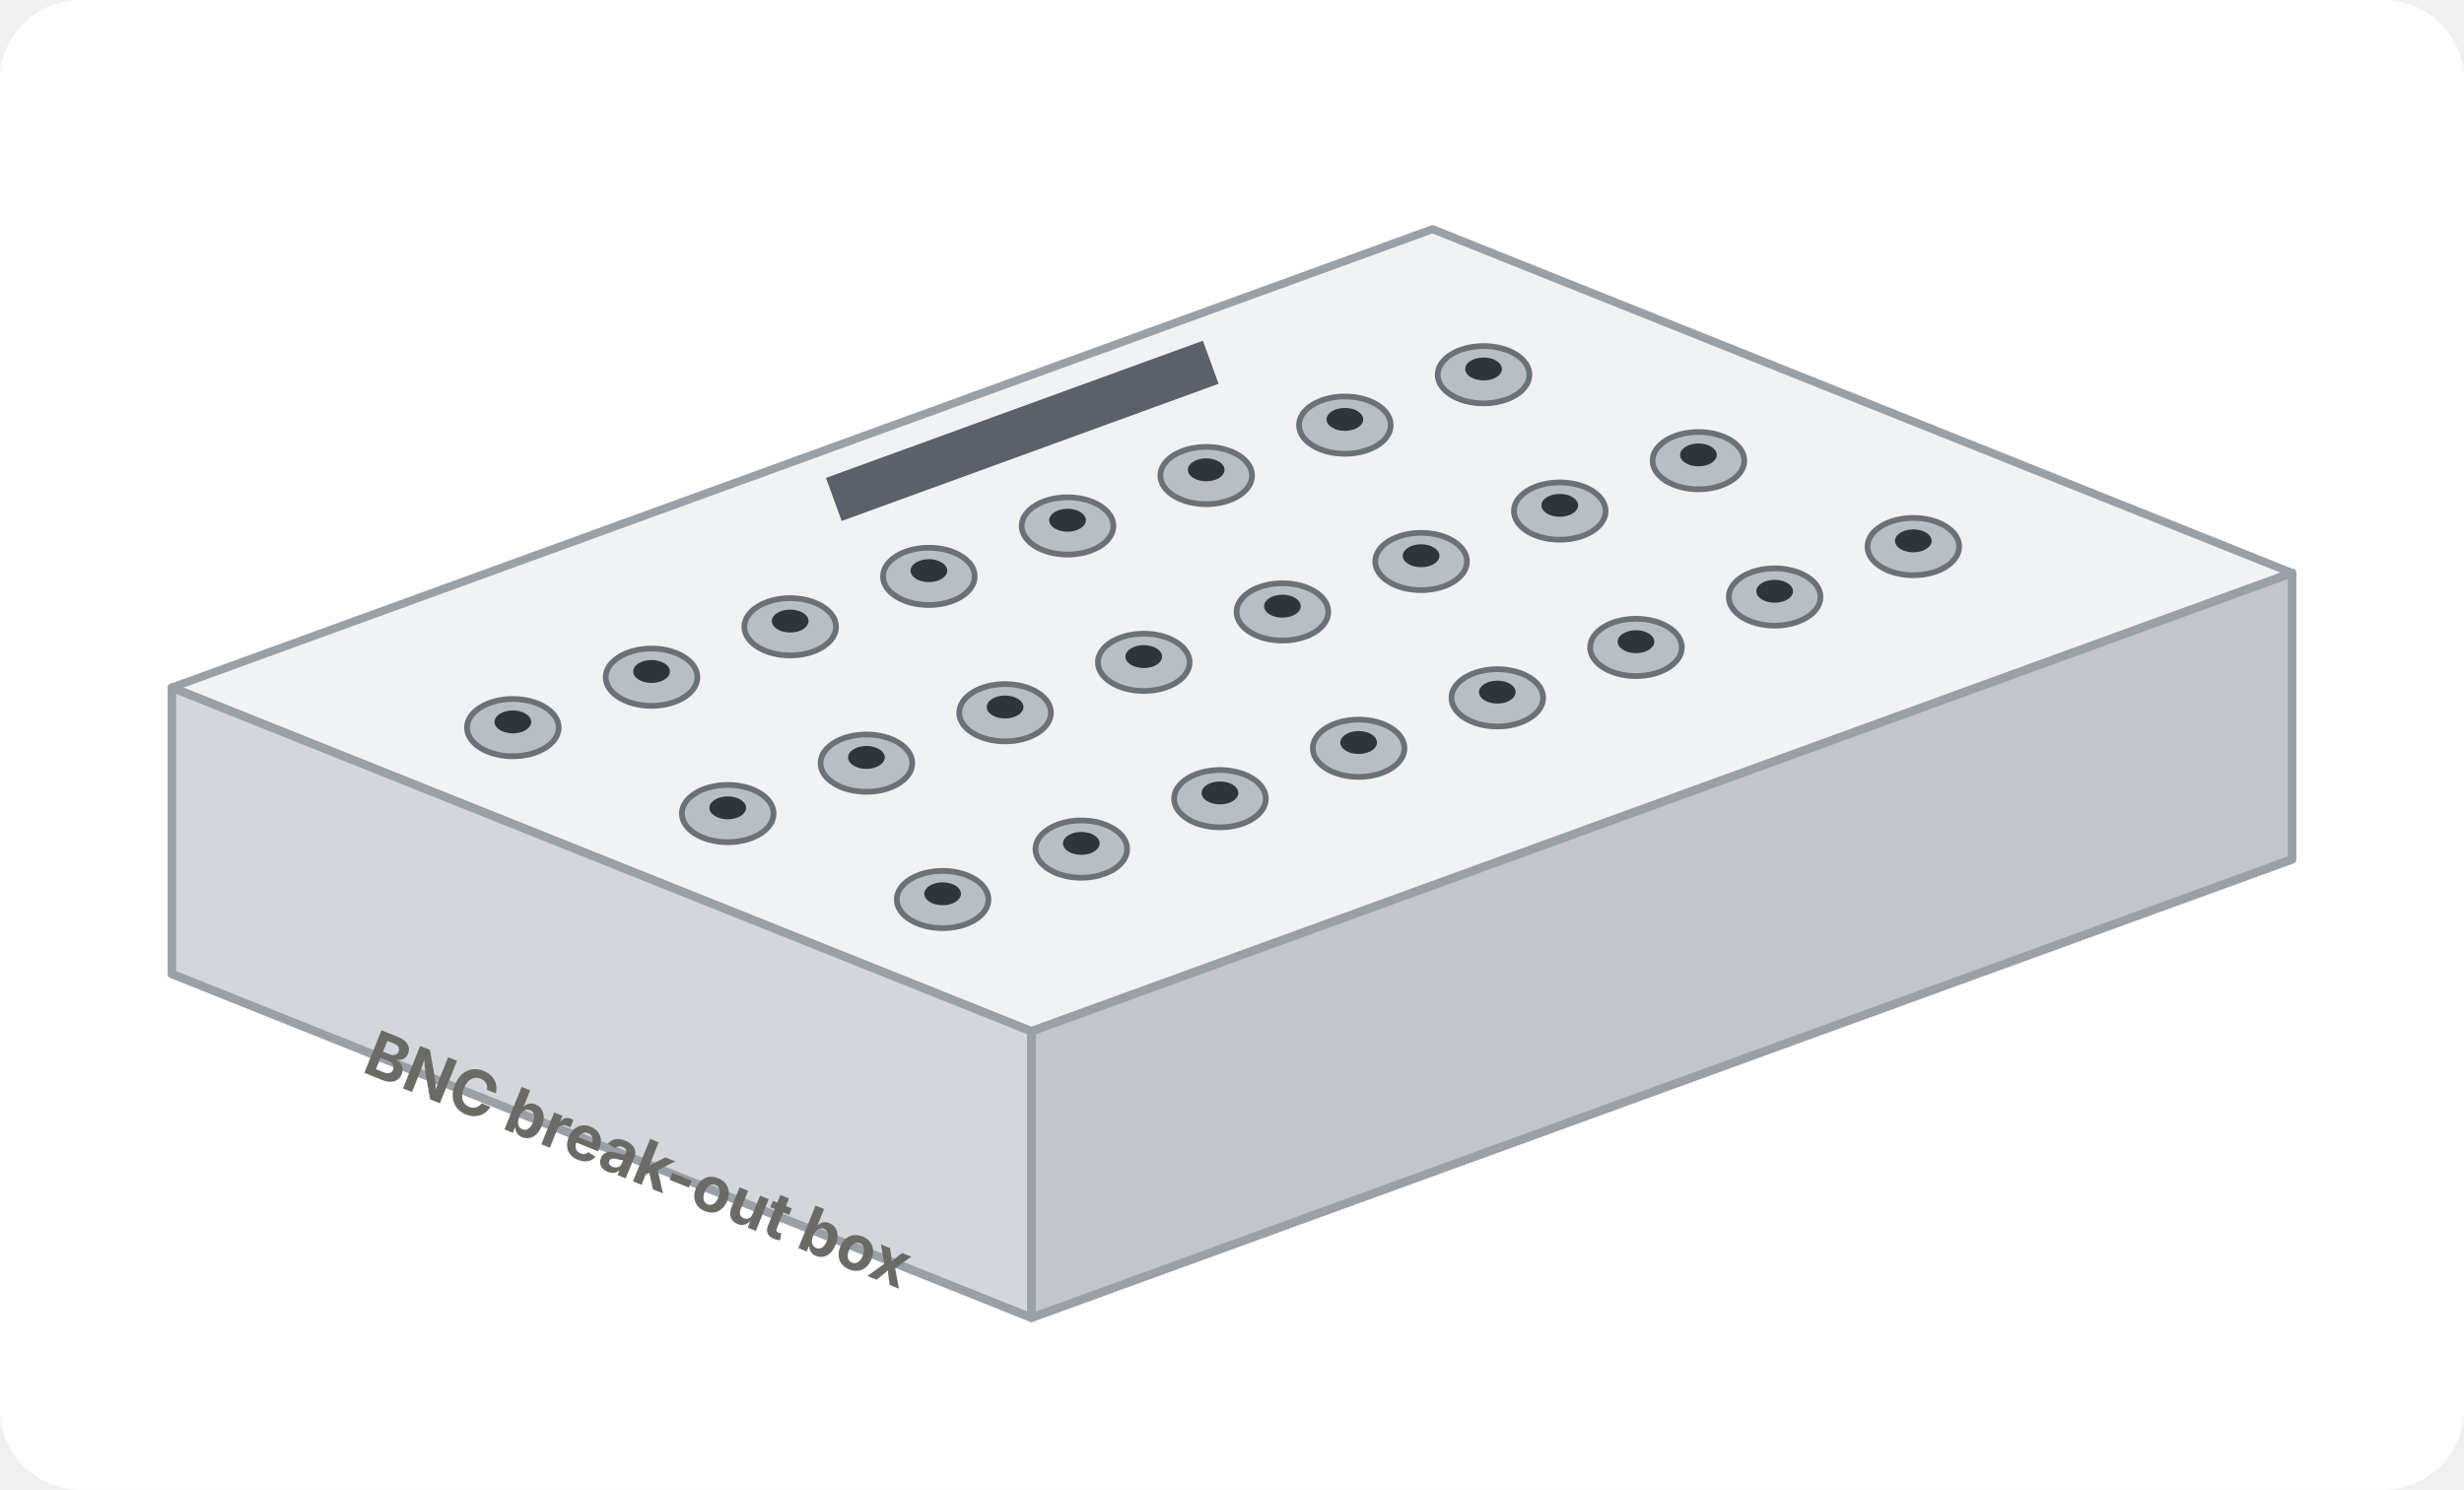
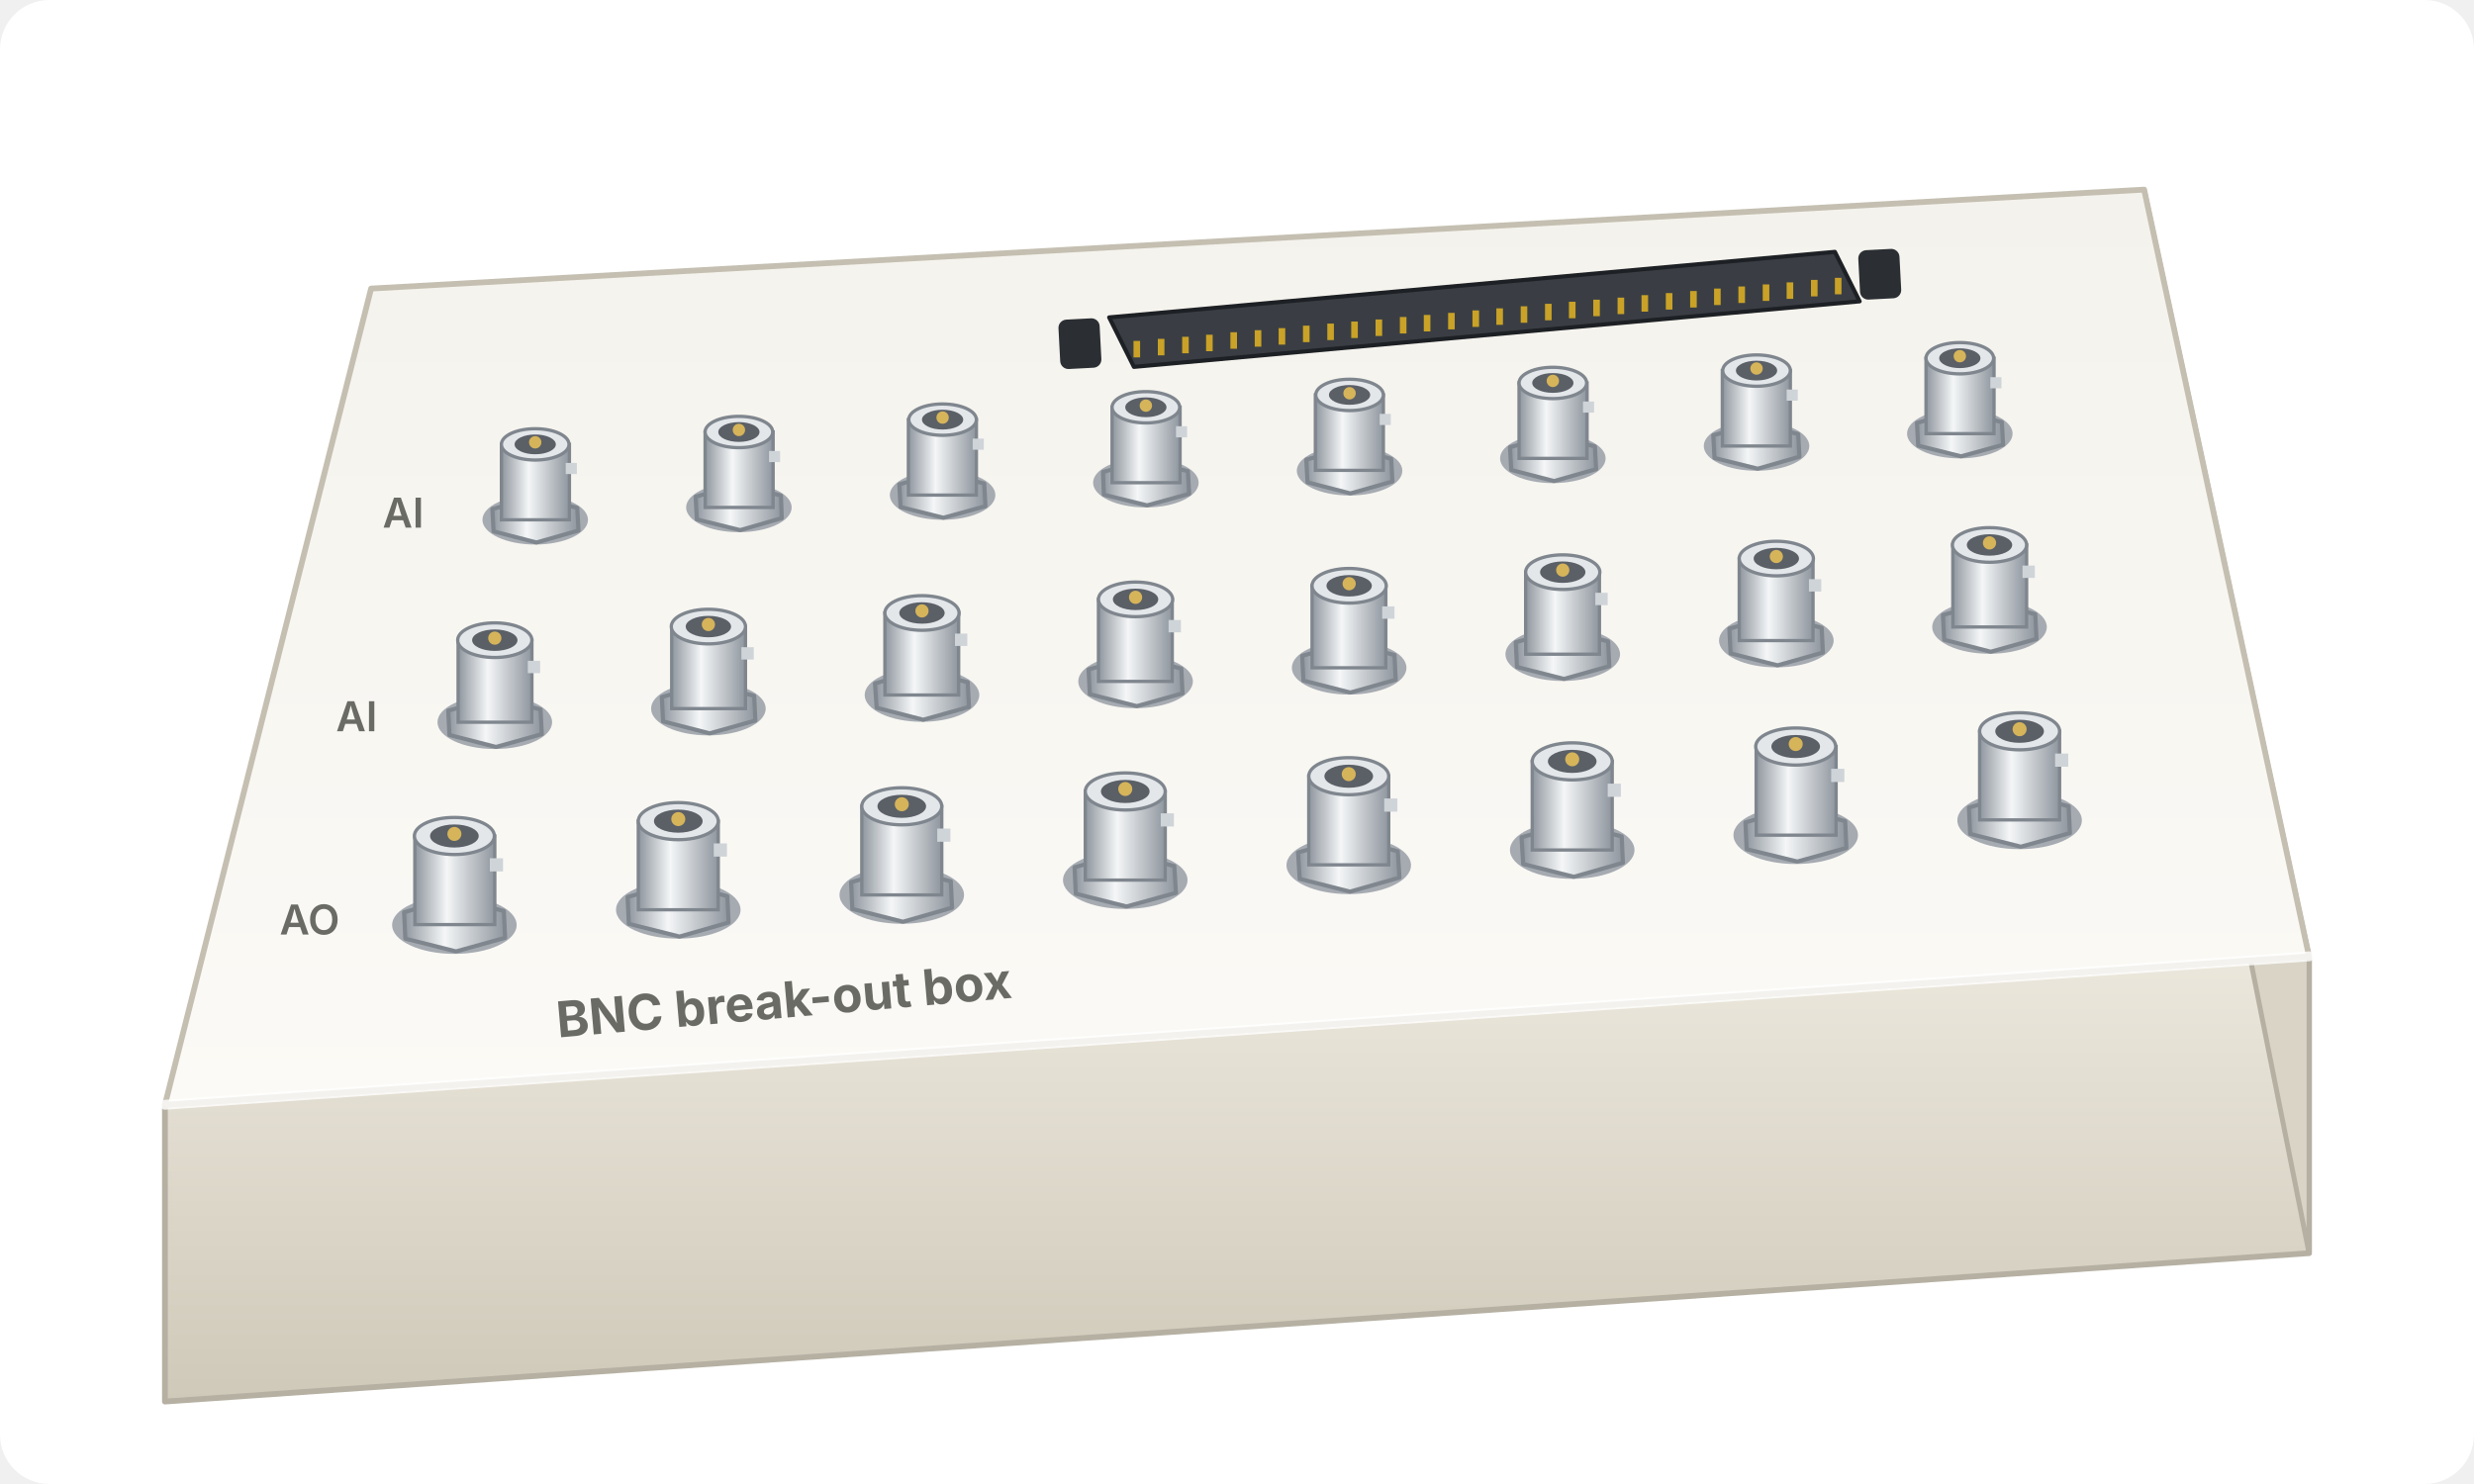
- <svg xmlns="http://www.w3.org/2000/svg" viewBox="0 0 430 260" width="430" height="260" font-family="Inter, 'Helvetica Neue', Helvetica, Arial, ui-sans-serif, system-ui, sans-serif">
-   <rect x="0" y="0" width="430" height="260" rx="14" fill="#ffffff" />
-   <path d="M30 120 L250 40 L400 100 L180 180 Z" fill="#f1f2f4" stroke="#9aa0a8" stroke-width="1.4" stroke-linejoin="round" stroke-linecap="round" />
-   <path d="M30 120 L180 180 L180 230 L30 170 Z" fill="#d3d6db" stroke="#9aa0a8" stroke-width="1.5" stroke-linejoin="round" stroke-linecap="round" />
-   <path d="M180 180 L400 100 L400 150 L180 230 Z" fill="#c2c6cc" stroke="#9aa0a8" stroke-width="1.5" stroke-linejoin="round" stroke-linecap="round" />
-   <ellipse cx="89.5" cy="127" rx="8" ry="5" fill="#b9bec5" stroke="#6b7179" />
-   <ellipse cx="89.5" cy="126" rx="3.2" ry="2" fill="#30353c" />
-   <ellipse cx="113.7" cy="118.2" rx="8" ry="5" fill="#b9bec5" stroke="#6b7179" />
-   <ellipse cx="113.7" cy="117.2" rx="3.2" ry="2" fill="#30353c" />
-   <ellipse cx="137.9" cy="109.4" rx="8" ry="5" fill="#b9bec5" stroke="#6b7179" />
-   <ellipse cx="137.9" cy="108.4" rx="3.2" ry="2" fill="#30353c" />
-   <ellipse cx="162.1" cy="100.6" rx="8" ry="5" fill="#b9bec5" stroke="#6b7179" />
-   <ellipse cx="162.1" cy="99.6" rx="3.2" ry="2" fill="#30353c" />
-   <ellipse cx="186.3" cy="91.8" rx="8" ry="5" fill="#b9bec5" stroke="#6b7179" />
-   <ellipse cx="186.3" cy="90.8" rx="3.2" ry="2" fill="#30353c" />
-   <ellipse cx="210.5" cy="83" rx="8" ry="5" fill="#b9bec5" stroke="#6b7179" />
-   <ellipse cx="210.5" cy="82" rx="3.2" ry="2" fill="#30353c" />
-   <ellipse cx="234.7" cy="74.2" rx="8" ry="5" fill="#b9bec5" stroke="#6b7179" />
-   <ellipse cx="234.7" cy="73.2" rx="3.2" ry="2" fill="#30353c" />
-   <ellipse cx="258.9" cy="65.4" rx="8" ry="5" fill="#b9bec5" stroke="#6b7179" />
-   <ellipse cx="258.9" cy="64.4" rx="3.2" ry="2" fill="#30353c" />
-   <ellipse cx="127" cy="142" rx="8" ry="5" fill="#b9bec5" stroke="#6b7179" />
-   <ellipse cx="127" cy="141" rx="3.2" ry="2" fill="#30353c" />
-   <ellipse cx="151.2" cy="133.2" rx="8" ry="5" fill="#b9bec5" stroke="#6b7179" />
-   <ellipse cx="151.2" cy="132.2" rx="3.2" ry="2" fill="#30353c" />
-   <ellipse cx="175.4" cy="124.4" rx="8" ry="5" fill="#b9bec5" stroke="#6b7179" />
-   <ellipse cx="175.4" cy="123.4" rx="3.2" ry="2" fill="#30353c" />
-   <ellipse cx="199.6" cy="115.6" rx="8" ry="5" fill="#b9bec5" stroke="#6b7179" />
-   <ellipse cx="199.6" cy="114.6" rx="3.2" ry="2" fill="#30353c" />
-   <ellipse cx="223.8" cy="106.8" rx="8" ry="5" fill="#b9bec5" stroke="#6b7179" />
-   <ellipse cx="223.8" cy="105.8" rx="3.2" ry="2" fill="#30353c" />
-   <ellipse cx="248" cy="98" rx="8" ry="5" fill="#b9bec5" stroke="#6b7179" />
-   <ellipse cx="248" cy="97" rx="3.2" ry="2" fill="#30353c" />
-   <ellipse cx="272.2" cy="89.2" rx="8" ry="5" fill="#b9bec5" stroke="#6b7179" />
-   <ellipse cx="272.2" cy="88.2" rx="3.2" ry="2" fill="#30353c" />
-   <ellipse cx="296.4" cy="80.4" rx="8" ry="5" fill="#b9bec5" stroke="#6b7179" />
-   <ellipse cx="296.4" cy="79.4" rx="3.2" ry="2" fill="#30353c" />
-   <ellipse cx="164.5" cy="157" rx="8" ry="5" fill="#b9bec5" stroke="#6b7179" />
-   <ellipse cx="164.5" cy="156" rx="3.2" ry="2" fill="#30353c" />
-   <ellipse cx="188.7" cy="148.2" rx="8" ry="5" fill="#b9bec5" stroke="#6b7179" />
-   <ellipse cx="188.7" cy="147.2" rx="3.2" ry="2" fill="#30353c" />
-   <ellipse cx="212.9" cy="139.4" rx="8" ry="5" fill="#b9bec5" stroke="#6b7179" />
-   <ellipse cx="212.9" cy="138.4" rx="3.2" ry="2" fill="#30353c" />
-   <ellipse cx="237.1" cy="130.6" rx="8" ry="5" fill="#b9bec5" stroke="#6b7179" />
-   <ellipse cx="237.1" cy="129.6" rx="3.2" ry="2" fill="#30353c" />
-   <ellipse cx="261.3" cy="121.8" rx="8" ry="5" fill="#b9bec5" stroke="#6b7179" />
-   <ellipse cx="261.3" cy="120.8" rx="3.2" ry="2" fill="#30353c" />
-   <ellipse cx="285.5" cy="113" rx="8" ry="5" fill="#b9bec5" stroke="#6b7179" />
-   <ellipse cx="285.5" cy="112" rx="3.2" ry="2" fill="#30353c" />
-   <ellipse cx="309.7" cy="104.2" rx="8" ry="5" fill="#b9bec5" stroke="#6b7179" />
-   <ellipse cx="309.7" cy="103.2" rx="3.2" ry="2" fill="#30353c" />
-   <ellipse cx="333.9" cy="95.4" rx="8" ry="5" fill="#b9bec5" stroke="#6b7179" />
-   <ellipse cx="333.9" cy="94.4" rx="3.2" ry="2" fill="#30353c" />
-   <rect x="143.4" y="71.2" width="70" height="8" fill="#5a616b" transform="rotate(-20 178.4 75.2)" />
-   <text x="110" y="206" text-anchor="middle" font-size="11" font-weight="700" fill="#6b6b66" transform="rotate(22 110 206)">BNC break-out box</text>
+ <svg xmlns="http://www.w3.org/2000/svg" viewBox="0 0 600 360" width="600" height="360" font-family="Inter, 'Helvetica Neue', Helvetica, Arial, ui-sans-serif, system-ui, sans-serif">
+   <defs>
+     <linearGradient id="boxt" x1="0" y1="0" x2="0" y2="1">
+       <stop offset="0" stop-color="#f4f2ec" />
+       <stop offset="1" stop-color="#fbfaf6" />
+     </linearGradient>
+     <linearGradient id="boxf" x1="0" y1="0" x2="0" y2="1">
+       <stop offset="0" stop-color="#ebe7dc" />
+       <stop offset="1" stop-color="#cfc9b9" />
+     </linearGradient>
+     <linearGradient id="bncv" x1="0" y1="0" x2="1" y2="0">
+       <stop offset="0" stop-color="#8f969e" />
+       <stop offset=".4" stop-color="#f4f6f7" />
+       <stop offset="1" stop-color="#8f969e" />
+     </linearGradient>
+   </defs>
+   <rect width="600" height="360" rx="12" fill="#ffffff" />
+   <path d="M40 268 L560 232 L560 304 L40 340 Z" fill="url(#boxf)" stroke="#b5b0a2" stroke-width="1.4" stroke-linejoin="round" />
+   <path d="M520 46 L560 232 L560 304 L520 103.6 Z" fill="#d9d4c6" stroke="#b5b0a2" stroke-width="1.2" stroke-linejoin="round" />
+   <path d="M90 70 L520 46 L560 232 L40 268 Z" fill="url(#boxt)" stroke="#c4bfb1" stroke-width="1.4" stroke-linejoin="round" />
+   <path d="M40 268 L560 232" fill="none" stroke="#ffffff" stroke-width="2.4" stroke-linecap="round" stroke-linejoin="round" opacity=".8" />
+   <path d="M269 77 L445 61.1 L451 73.1 L275 89 Z" fill="#3a3e44" stroke="#1d2024" stroke-width="1" stroke-linejoin="round" />
+   <rect x="274.9" y="82.7" width="1.6" height="4" fill="#c9a227" />
+   <rect x="280.8" y="82.2" width="1.6" height="4" fill="#c9a227" />
+   <rect x="286.7" y="81.7" width="1.6" height="4" fill="#c9a227" />
+   <rect x="292.5" y="81.2" width="1.6" height="4" fill="#c9a227" />
+   <rect x="298.4" y="80.6" width="1.6" height="4" fill="#c9a227" />
+   <rect x="304.3" y="80.1" width="1.6" height="4" fill="#c9a227" />
+   <rect x="310.1" y="79.6" width="1.6" height="4" fill="#c9a227" />
+   <rect x="316" y="79" width="1.6" height="4" fill="#c9a227" />
+   <rect x="321.9" y="78.5" width="1.6" height="4" fill="#c9a227" />
+   <rect x="327.7" y="78" width="1.6" height="4" fill="#c9a227" />
+   <rect x="333.6" y="77.5" width="1.6" height="4" fill="#c9a227" />
+   <rect x="339.5" y="76.9" width="1.6" height="4" fill="#c9a227" />
+   <rect x="345.3" y="76.4" width="1.6" height="4" fill="#c9a227" />
+   <rect x="351.2" y="75.9" width="1.6" height="4" fill="#c9a227" />
+   <rect x="357.1" y="75.3" width="1.6" height="4" fill="#c9a227" />
+   <rect x="362.9" y="74.8" width="1.6" height="4" fill="#c9a227" />
+   <rect x="368.8" y="74.3" width="1.6" height="4" fill="#c9a227" />
+   <rect x="374.7" y="73.7" width="1.6" height="4" fill="#c9a227" />
+   <rect x="380.5" y="73.2" width="1.6" height="4" fill="#c9a227" />
+   <rect x="386.4" y="72.7" width="1.6" height="4" fill="#c9a227" />
+   <rect x="392.3" y="72.2" width="1.6" height="4" fill="#c9a227" />
+   <rect x="398.1" y="71.6" width="1.6" height="4" fill="#c9a227" />
+   <rect x="404" y="71.1" width="1.6" height="4" fill="#c9a227" />
+   <rect x="409.9" y="70.6" width="1.6" height="4" fill="#c9a227" />
+   <rect x="415.7" y="70" width="1.6" height="4" fill="#c9a227" />
+   <rect x="421.6" y="69.5" width="1.6" height="4" fill="#c9a227" />
+   <rect x="427.5" y="69" width="1.6" height="4" fill="#c9a227" />
+   <rect x="433.3" y="68.5" width="1.6" height="4" fill="#c9a227" />
+   <rect x="439.2" y="67.9" width="1.6" height="4" fill="#c9a227" />
+   <rect x="445" y="67.4" width="1.6" height="4" fill="#c9a227" />
+   <rect x="257" y="77" width="10" height="12" rx="2" fill="#2b2f34" transform="rotate(-3 269 85)" />
+   <rect x="451" y="61.1" width="10" height="12" rx="2" fill="#2b2f34" transform="rotate(-3 445 69.1)" />
+   <ellipse cx="129.8" cy="126.1" rx="12.8" ry="6" fill="#a6abb2" />
+   <path d="M140.3 128.7 L130.1 131.6 L119.7 128.9 L119.4 123.5 L129.6 120.6 L140 123.2 Z" fill="url(#bncv)" stroke="#7f868e" stroke-width="1" stroke-linejoin="round" />
+   <rect x="121.6" y="107.8" width="16.5" height="18.3" fill="url(#bncv)" stroke="#7f868e" stroke-width=".8" />
+   <ellipse cx="129.8" cy="107.8" rx="8.2" ry="3.8" fill="#e4e7ea" stroke="#7f868e" stroke-width=".8" />
+   <ellipse cx="129.8" cy="107.8" rx="5" ry="2.4" fill="#5b6067" />
+   <circle cx="129.8" cy="107.3" r="1.5" fill="#d6b45a" />
+   <rect x="137.2" y="112.3" width="2.7" height="2.7" fill="#cfd4d9" />
+   <ellipse cx="179.2" cy="123.1" rx="12.8" ry="6" fill="#a6abb2" />
+   <path d="M189.6 125.7 L179.5 128.6 L169 126 L168.7 120.5 L178.9 117.6 L189.4 120.2 Z" fill="url(#bncv)" stroke="#7f868e" stroke-width="1" stroke-linejoin="round" />
+   <rect x="171" y="104.8" width="16.5" height="18.3" fill="url(#bncv)" stroke="#7f868e" stroke-width=".8" />
+   <ellipse cx="179.2" cy="104.8" rx="8.2" ry="3.8" fill="#e4e7ea" stroke="#7f868e" stroke-width=".8" />
+   <ellipse cx="179.2" cy="104.8" rx="5" ry="2.4" fill="#5b6067" />
+   <circle cx="179.2" cy="104.3" r="1.5" fill="#d6b45a" />
+   <rect x="186.5" y="109.4" width="2.7" height="2.7" fill="#cfd4d9" />
+   <ellipse cx="228.6" cy="120.1" rx="12.8" ry="6" fill="#a6abb2" />
+   <path d="M239 122.8 L228.8 125.6 L218.4 123 L218.1 117.5 L228.3 114.6 L238.7 117.3 Z" fill="url(#bncv)" stroke="#7f868e" stroke-width="1" stroke-linejoin="round" />
+   <rect x="220.3" y="101.8" width="16.5" height="18.3" fill="url(#bncv)" stroke="#7f868e" stroke-width=".8" />
+   <ellipse cx="228.6" cy="101.8" rx="8.2" ry="3.8" fill="#e4e7ea" stroke="#7f868e" stroke-width=".8" />
+   <ellipse cx="228.6" cy="101.8" rx="5" ry="2.4" fill="#5b6067" />
+   <circle cx="228.6" cy="101.3" r="1.5" fill="#d6b45a" />
+   <rect x="235.9" y="106.4" width="2.7" height="2.7" fill="#cfd4d9" />
+   <ellipse cx="277.9" cy="117.1" rx="12.8" ry="6" fill="#a6abb2" />
+   <path d="M288.4 119.8 L278.2 122.6 L267.7 120 L267.5 114.5 L277.6 111.7 L288.1 114.3 Z" fill="url(#bncv)" stroke="#7f868e" stroke-width="1" stroke-linejoin="round" />
+   <rect x="269.7" y="98.8" width="16.5" height="18.3" fill="url(#bncv)" stroke="#7f868e" stroke-width=".8" />
+   <ellipse cx="277.9" cy="98.8" rx="8.2" ry="3.8" fill="#e4e7ea" stroke="#7f868e" stroke-width=".8" />
+   <ellipse cx="277.9" cy="98.8" rx="5" ry="2.4" fill="#5b6067" />
+   <circle cx="277.9" cy="98.4" r="1.5" fill="#d6b45a" />
+   <rect x="285.2" y="103.4" width="2.7" height="2.7" fill="#cfd4d9" />
+   <ellipse cx="327.3" cy="114.2" rx="12.8" ry="6" fill="#a6abb2" />
+   <path d="M337.7 116.8 L327.5 119.7 L317.1 117 L316.8 111.5 L327 108.7 L337.4 111.3 Z" fill="url(#bncv)" stroke="#7f868e" stroke-width="1" stroke-linejoin="round" />
+   <rect x="319" y="95.8" width="16.5" height="18.3" fill="url(#bncv)" stroke="#7f868e" stroke-width=".8" />
+   <ellipse cx="327.3" cy="95.8" rx="8.2" ry="3.8" fill="#e4e7ea" stroke="#7f868e" stroke-width=".8" />
+   <ellipse cx="327.3" cy="95.8" rx="5" ry="2.4" fill="#5b6067" />
+   <circle cx="327.3" cy="95.4" r="1.5" fill="#d6b45a" />
+   <rect x="334.6" y="100.4" width="2.7" height="2.7" fill="#cfd4d9" />
+   <ellipse cx="376.6" cy="111.2" rx="12.8" ry="6" fill="#a6abb2" />
+   <path d="M387.1 113.8 L376.9 116.7 L366.5 114 L366.2 108.5 L376.3 105.7 L386.8 108.3 Z" fill="url(#bncv)" stroke="#7f868e" stroke-width="1" stroke-linejoin="round" />
+   <rect x="368.4" y="92.9" width="16.5" height="18.3" fill="url(#bncv)" stroke="#7f868e" stroke-width=".8" />
+   <ellipse cx="376.6" cy="92.9" rx="8.2" ry="3.8" fill="#e4e7ea" stroke="#7f868e" stroke-width=".8" />
+   <ellipse cx="376.6" cy="92.9" rx="5" ry="2.4" fill="#5b6067" />
+   <circle cx="376.6" cy="92.4" r="1.5" fill="#d6b45a" />
+   <rect x="383.9" y="97.4" width="2.7" height="2.7" fill="#cfd4d9" />
+   <ellipse cx="426" cy="108.2" rx="12.8" ry="6" fill="#a6abb2" />
+   <path d="M436.4 110.8 L426.3 113.7 L415.8 111.1 L415.5 105.6 L425.7 102.7 L436.1 105.3 Z" fill="url(#bncv)" stroke="#7f868e" stroke-width="1" stroke-linejoin="round" />
+   <rect x="417.7" y="89.9" width="16.5" height="18.3" fill="url(#bncv)" stroke="#7f868e" stroke-width=".8" />
+   <ellipse cx="426" cy="89.9" rx="8.2" ry="3.8" fill="#e4e7ea" stroke="#7f868e" stroke-width=".8" />
+   <ellipse cx="426" cy="89.9" rx="5" ry="2.4" fill="#5b6067" />
+   <circle cx="426" cy="89.4" r="1.5" fill="#d6b45a" />
+   <rect x="433.3" y="94.5" width="2.7" height="2.7" fill="#cfd4d9" />
+   <ellipse cx="475.3" cy="105.2" rx="12.8" ry="6" fill="#a6abb2" />
+   <path d="M485.8 107.9 L475.6 110.7 L465.2 108.1 L464.9 102.6 L475.1 99.7 L485.5 102.4 Z" fill="url(#bncv)" stroke="#7f868e" stroke-width="1" stroke-linejoin="round" />
+   <rect x="467.1" y="86.9" width="16.5" height="18.3" fill="url(#bncv)" stroke="#7f868e" stroke-width=".8" />
+   <ellipse cx="475.3" cy="86.9" rx="8.2" ry="3.8" fill="#e4e7ea" stroke="#7f868e" stroke-width=".8" />
+   <ellipse cx="475.3" cy="86.9" rx="5" ry="2.4" fill="#5b6067" />
+   <circle cx="475.3" cy="86.4" r="1.5" fill="#d6b45a" />
+   <rect x="482.7" y="91.5" width="2.7" height="2.7" fill="#cfd4d9" />
+   <ellipse cx="120" cy="175.2" rx="13.9" ry="6.5" fill="#a6abb2" />
+   <path d="M131.4 178.1 L120.3 181.2 L109 178.3 L108.7 172.4 L119.7 169.3 L131.1 172.1 Z" fill="url(#bncv)" stroke="#7f868e" stroke-width="1" stroke-linejoin="round" />
+   <rect x="111.1" y="155.3" width="17.9" height="19.9" fill="url(#bncv)" stroke="#7f868e" stroke-width=".8" />
+   <ellipse cx="120" cy="155.3" rx="9" ry="4.2" fill="#e4e7ea" stroke="#7f868e" stroke-width=".8" />
+   <ellipse cx="120" cy="155.3" rx="5.5" ry="2.6" fill="#5b6067" />
+   <circle cx="120" cy="154.8" r="1.6" fill="#d6b45a" />
+   <rect x="128" y="160.3" width="3" height="3" fill="#cfd4d9" />
+   <ellipse cx="171.8" cy="171.9" rx="13.9" ry="6.5" fill="#a6abb2" />
+   <path d="M183.2 174.8 L172.1 177.9 L160.8 175 L160.5 169.1 L171.5 165.9 L182.9 168.8 Z" fill="url(#bncv)" stroke="#7f868e" stroke-width="1" stroke-linejoin="round" />
+   <rect x="162.9" y="152" width="17.9" height="19.9" fill="url(#bncv)" stroke="#7f868e" stroke-width=".8" />
+   <ellipse cx="171.8" cy="152" rx="9" ry="4.2" fill="#e4e7ea" stroke="#7f868e" stroke-width=".8" />
+   <ellipse cx="171.8" cy="152" rx="5.5" ry="2.6" fill="#5b6067" />
+   <circle cx="171.8" cy="151.5" r="1.6" fill="#d6b45a" />
+   <rect x="179.8" y="157" width="3" height="3" fill="#cfd4d9" />
+   <ellipse cx="223.6" cy="168.6" rx="13.9" ry="6.5" fill="#a6abb2" />
+   <path d="M235 171.5 L223.9 174.6 L212.6 171.7 L212.2 165.8 L223.3 162.6 L234.7 165.5 Z" fill="url(#bncv)" stroke="#7f868e" stroke-width="1" stroke-linejoin="round" />
+   <rect x="214.6" y="148.7" width="17.9" height="19.9" fill="url(#bncv)" stroke="#7f868e" stroke-width=".8" />
+   <ellipse cx="223.6" cy="148.7" rx="9" ry="4.2" fill="#e4e7ea" stroke="#7f868e" stroke-width=".8" />
+   <ellipse cx="223.6" cy="148.7" rx="5.5" ry="2.6" fill="#5b6067" />
+   <circle cx="223.6" cy="148.2" r="1.6" fill="#d6b45a" />
+   <rect x="231.6" y="153.7" width="3" height="3" fill="#cfd4d9" />
+   <ellipse cx="275.4" cy="165.3" rx="13.9" ry="6.5" fill="#a6abb2" />
+   <path d="M286.8 168.2 L275.7 171.3 L264.3 168.4 L264 162.4 L275.1 159.3 L286.5 162.2 Z" fill="url(#bncv)" stroke="#7f868e" stroke-width="1" stroke-linejoin="round" />
+   <rect x="266.4" y="145.4" width="17.9" height="19.9" fill="url(#bncv)" stroke="#7f868e" stroke-width=".8" />
+   <ellipse cx="275.4" cy="145.4" rx="9" ry="4.2" fill="#e4e7ea" stroke="#7f868e" stroke-width=".8" />
+   <ellipse cx="275.4" cy="145.4" rx="5.5" ry="2.6" fill="#5b6067" />
+   <circle cx="275.4" cy="144.9" r="1.6" fill="#d6b45a" />
+   <rect x="283.4" y="150.4" width="3" height="3" fill="#cfd4d9" />
+   <ellipse cx="327.2" cy="162" rx="13.9" ry="6.5" fill="#a6abb2" />
+   <path d="M338.5 164.9 L327.5 168 L316.1 165.1 L315.8 159.1 L326.9 156 L338.2 158.9 Z" fill="url(#bncv)" stroke="#7f868e" stroke-width="1" stroke-linejoin="round" />
+   <rect x="318.2" y="142.1" width="17.9" height="19.9" fill="url(#bncv)" stroke="#7f868e" stroke-width=".8" />
+   <ellipse cx="327.2" cy="142.1" rx="9" ry="4.2" fill="#e4e7ea" stroke="#7f868e" stroke-width=".8" />
+   <ellipse cx="327.2" cy="142.1" rx="5.5" ry="2.6" fill="#5b6067" />
+   <circle cx="327.2" cy="141.6" r="1.6" fill="#d6b45a" />
+   <rect x="335.2" y="147.1" width="3" height="3" fill="#cfd4d9" />
+   <ellipse cx="379" cy="158.7" rx="13.9" ry="6.5" fill="#a6abb2" />
+   <path d="M390.3 161.6 L379.3 164.7 L367.9 161.8 L367.6 155.8 L378.7 152.7 L390 155.6 Z" fill="url(#bncv)" stroke="#7f868e" stroke-width="1" stroke-linejoin="round" />
+   <rect x="370" y="138.8" width="17.9" height="19.9" fill="url(#bncv)" stroke="#7f868e" stroke-width=".8" />
+   <ellipse cx="379" cy="138.8" rx="9" ry="4.2" fill="#e4e7ea" stroke="#7f868e" stroke-width=".8" />
+   <ellipse cx="379" cy="138.8" rx="5.5" ry="2.6" fill="#5b6067" />
+   <circle cx="379" cy="138.3" r="1.6" fill="#d6b45a" />
+   <rect x="386.9" y="143.8" width="3" height="3" fill="#cfd4d9" />
+   <ellipse cx="430.8" cy="155.4" rx="13.9" ry="6.5" fill="#a6abb2" />
+   <path d="M442.1 158.3 L431.1 161.4 L419.7 158.5 L419.4 152.5 L430.5 149.4 L441.8 152.3 Z" fill="url(#bncv)" stroke="#7f868e" stroke-width="1" stroke-linejoin="round" />
+   <rect x="421.8" y="135.5" width="17.9" height="19.9" fill="url(#bncv)" stroke="#7f868e" stroke-width=".8" />
+   <ellipse cx="430.8" cy="135.5" rx="9" ry="4.2" fill="#e4e7ea" stroke="#7f868e" stroke-width=".8" />
+   <ellipse cx="430.8" cy="135.5" rx="5.5" ry="2.6" fill="#5b6067" />
+   <circle cx="430.8" cy="135" r="1.6" fill="#d6b45a" />
+   <rect x="438.7" y="140.5" width="3" height="3" fill="#cfd4d9" />
+   <ellipse cx="482.5" cy="152.1" rx="13.9" ry="6.5" fill="#a6abb2" />
+   <path d="M493.9 155 L482.8 158.1 L471.5 155.2 L471.2 149.2 L482.2 146.1 L493.6 149 Z" fill="url(#bncv)" stroke="#7f868e" stroke-width="1" stroke-linejoin="round" />
+   <rect x="473.6" y="132.2" width="17.9" height="19.9" fill="url(#bncv)" stroke="#7f868e" stroke-width=".8" />
+   <ellipse cx="482.5" cy="132.2" rx="9" ry="4.2" fill="#e4e7ea" stroke="#7f868e" stroke-width=".8" />
+   <ellipse cx="482.5" cy="132.2" rx="5.5" ry="2.6" fill="#5b6067" />
+   <circle cx="482.5" cy="131.7" r="1.6" fill="#d6b45a" />
+   <rect x="490.5" y="137.2" width="3" height="3" fill="#cfd4d9" />
+   <ellipse cx="110.2" cy="224.4" rx="15.1" ry="7" fill="#a6abb2" />
+   <path d="M122.5 227.5 L110.6 230.8 L98.3 227.7 L98 221.3 L109.9 217.9 L122.2 221 Z" fill="url(#bncv)" stroke="#7f868e" stroke-width="1" stroke-linejoin="round" />
+   <rect x="100.6" y="202.8" width="19.4" height="21.5" fill="url(#bncv)" stroke="#7f868e" stroke-width=".8" />
+   <ellipse cx="110.2" cy="202.8" rx="9.7" ry="4.5" fill="#e4e7ea" stroke="#7f868e" stroke-width=".8" />
+   <ellipse cx="110.2" cy="202.8" rx="5.9" ry="2.8" fill="#5b6067" />
+   <circle cx="110.2" cy="202.3" r="1.7" fill="#d6b45a" />
+   <rect x="118.8" y="208.2" width="3.2" height="3.2" fill="#cfd4d9" />
+   <ellipse cx="164.5" cy="220.7" rx="15.1" ry="7" fill="#a6abb2" />
+   <path d="M176.7 223.8 L164.8 227.2 L152.5 224.1 L152.2 217.6 L164.1 214.3 L176.4 217.4 Z" fill="url(#bncv)" stroke="#7f868e" stroke-width="1" stroke-linejoin="round" />
+   <rect x="154.8" y="199.2" width="19.4" height="21.5" fill="url(#bncv)" stroke="#7f868e" stroke-width=".8" />
+   <ellipse cx="164.5" cy="199.2" rx="9.7" ry="4.5" fill="#e4e7ea" stroke="#7f868e" stroke-width=".8" />
+   <ellipse cx="164.5" cy="199.2" rx="5.9" ry="2.8" fill="#5b6067" />
+   <circle cx="164.5" cy="198.7" r="1.7" fill="#d6b45a" />
+   <rect x="173.1" y="204.6" width="3.2" height="3.2" fill="#cfd4d9" />
+   <ellipse cx="218.7" cy="217.1" rx="15.1" ry="7" fill="#a6abb2" />
+   <path d="M230.9 220.2 L219 223.6 L206.7 220.5 L206.4 214 L218.3 210.7 L230.6 213.8 Z" fill="url(#bncv)" stroke="#7f868e" stroke-width="1" stroke-linejoin="round" />
+   <rect x="209" y="195.6" width="19.4" height="21.5" fill="url(#bncv)" stroke="#7f868e" stroke-width=".8" />
+   <ellipse cx="218.7" cy="195.6" rx="9.7" ry="4.5" fill="#e4e7ea" stroke="#7f868e" stroke-width=".8" />
+   <ellipse cx="218.7" cy="195.6" rx="5.9" ry="2.8" fill="#5b6067" />
+   <circle cx="218.7" cy="195.1" r="1.7" fill="#d6b45a" />
+   <rect x="227.3" y="201" width="3.2" height="3.2" fill="#cfd4d9" />
+   <ellipse cx="272.9" cy="213.5" rx="15.1" ry="7" fill="#a6abb2" />
+   <path d="M285.2 216.6 L273.2 219.9 L260.9 216.8 L260.6 210.4 L272.6 207 L284.8 210.1 Z" fill="url(#bncv)" stroke="#7f868e" stroke-width="1" stroke-linejoin="round" />
+   <rect x="263.2" y="192" width="19.4" height="21.5" fill="url(#bncv)" stroke="#7f868e" stroke-width=".8" />
+   <ellipse cx="272.9" cy="192" rx="9.7" ry="4.5" fill="#e4e7ea" stroke="#7f868e" stroke-width=".8" />
+   <ellipse cx="272.9" cy="192" rx="5.9" ry="2.8" fill="#5b6067" />
+   <circle cx="272.9" cy="191.4" r="1.7" fill="#d6b45a" />
+   <rect x="281.5" y="197.3" width="3.2" height="3.2" fill="#cfd4d9" />
+   <ellipse cx="327.1" cy="209.9" rx="15.1" ry="7" fill="#a6abb2" />
+   <path d="M339.4 212.9 L327.4 216.3 L315.2 213.2 L314.8 206.8 L326.8 203.4 L339 206.5 Z" fill="url(#bncv)" stroke="#7f868e" stroke-width="1" stroke-linejoin="round" />
+   <rect x="317.4" y="188.3" width="19.4" height="21.5" fill="url(#bncv)" stroke="#7f868e" stroke-width=".8" />
+   <ellipse cx="327.1" cy="188.3" rx="9.7" ry="4.5" fill="#e4e7ea" stroke="#7f868e" stroke-width=".8" />
+   <ellipse cx="327.1" cy="188.3" rx="5.9" ry="2.8" fill="#5b6067" />
+   <circle cx="327.1" cy="187.8" r="1.7" fill="#d6b45a" />
+   <rect x="335.7" y="193.7" width="3.2" height="3.2" fill="#cfd4d9" />
+   <ellipse cx="381.3" cy="206.2" rx="15.1" ry="7" fill="#a6abb2" />
+   <path d="M393.6 209.3 L381.7 212.7 L369.4 209.6 L369 203.1 L381 199.8 L393.3 202.9 Z" fill="url(#bncv)" stroke="#7f868e" stroke-width="1" stroke-linejoin="round" />
+   <rect x="371.6" y="184.7" width="19.4" height="21.5" fill="url(#bncv)" stroke="#7f868e" stroke-width=".8" />
+   <ellipse cx="381.3" cy="184.7" rx="9.7" ry="4.5" fill="#e4e7ea" stroke="#7f868e" stroke-width=".8" />
+   <ellipse cx="381.3" cy="184.7" rx="5.9" ry="2.8" fill="#5b6067" />
+   <circle cx="381.3" cy="184.2" r="1.7" fill="#d6b45a" />
+   <rect x="389.9" y="190.1" width="3.2" height="3.2" fill="#cfd4d9" />
+   <ellipse cx="435.5" cy="202.6" rx="15.1" ry="7" fill="#a6abb2" />
+   <path d="M447.8 205.7 L435.9 209 L423.6 206 L423.3 199.5 L435.2 196.1 L447.5 199.2 Z" fill="url(#bncv)" stroke="#7f868e" stroke-width="1" stroke-linejoin="round" />
+   <rect x="425.9" y="181.1" width="19.4" height="21.5" fill="url(#bncv)" stroke="#7f868e" stroke-width=".8" />
+   <ellipse cx="435.5" cy="181.1" rx="9.7" ry="4.5" fill="#e4e7ea" stroke="#7f868e" stroke-width=".8" />
+   <ellipse cx="435.5" cy="181.1" rx="5.9" ry="2.8" fill="#5b6067" />
+   <circle cx="435.5" cy="180.5" r="1.7" fill="#d6b45a" />
+   <rect x="444.1" y="186.5" width="3.2" height="3.2" fill="#cfd4d9" />
+   <ellipse cx="489.8" cy="199" rx="15.1" ry="7" fill="#a6abb2" />
+   <path d="M502 202.1 L490.1 205.4 L477.8 202.3 L477.5 195.9 L489.4 192.5 L501.7 195.6 Z" fill="url(#bncv)" stroke="#7f868e" stroke-width="1" stroke-linejoin="round" />
+   <rect x="480.1" y="177.4" width="19.4" height="21.5" fill="url(#bncv)" stroke="#7f868e" stroke-width=".8" />
+   <ellipse cx="489.8" cy="177.4" rx="9.7" ry="4.5" fill="#e4e7ea" stroke="#7f868e" stroke-width=".8" />
+   <ellipse cx="489.8" cy="177.4" rx="5.9" ry="2.8" fill="#5b6067" />
+   <circle cx="489.8" cy="176.9" r="1.7" fill="#d6b45a" />
+   <rect x="498.4" y="182.8" width="3.2" height="3.2" fill="#cfd4d9" />
+   <text x="97.8" y="128" text-anchor="middle" font-size="10" font-weight="600" fill="#6b6b66">AI</text>
+   <text x="86.5" y="177.4" text-anchor="middle" font-size="10" font-weight="600" fill="#6b6b66">AI</text>
+   <text x="75.1" y="226.7" text-anchor="middle" font-size="10" font-weight="600" fill="#6b6b66">AO</text>
+   <text x="135.3" y="251.7" text-anchor="start" font-size="12" font-weight="650" fill="#6b6b66" transform="rotate(-5 135.3 251.7)">BNC break-out box</text>
</svg>
